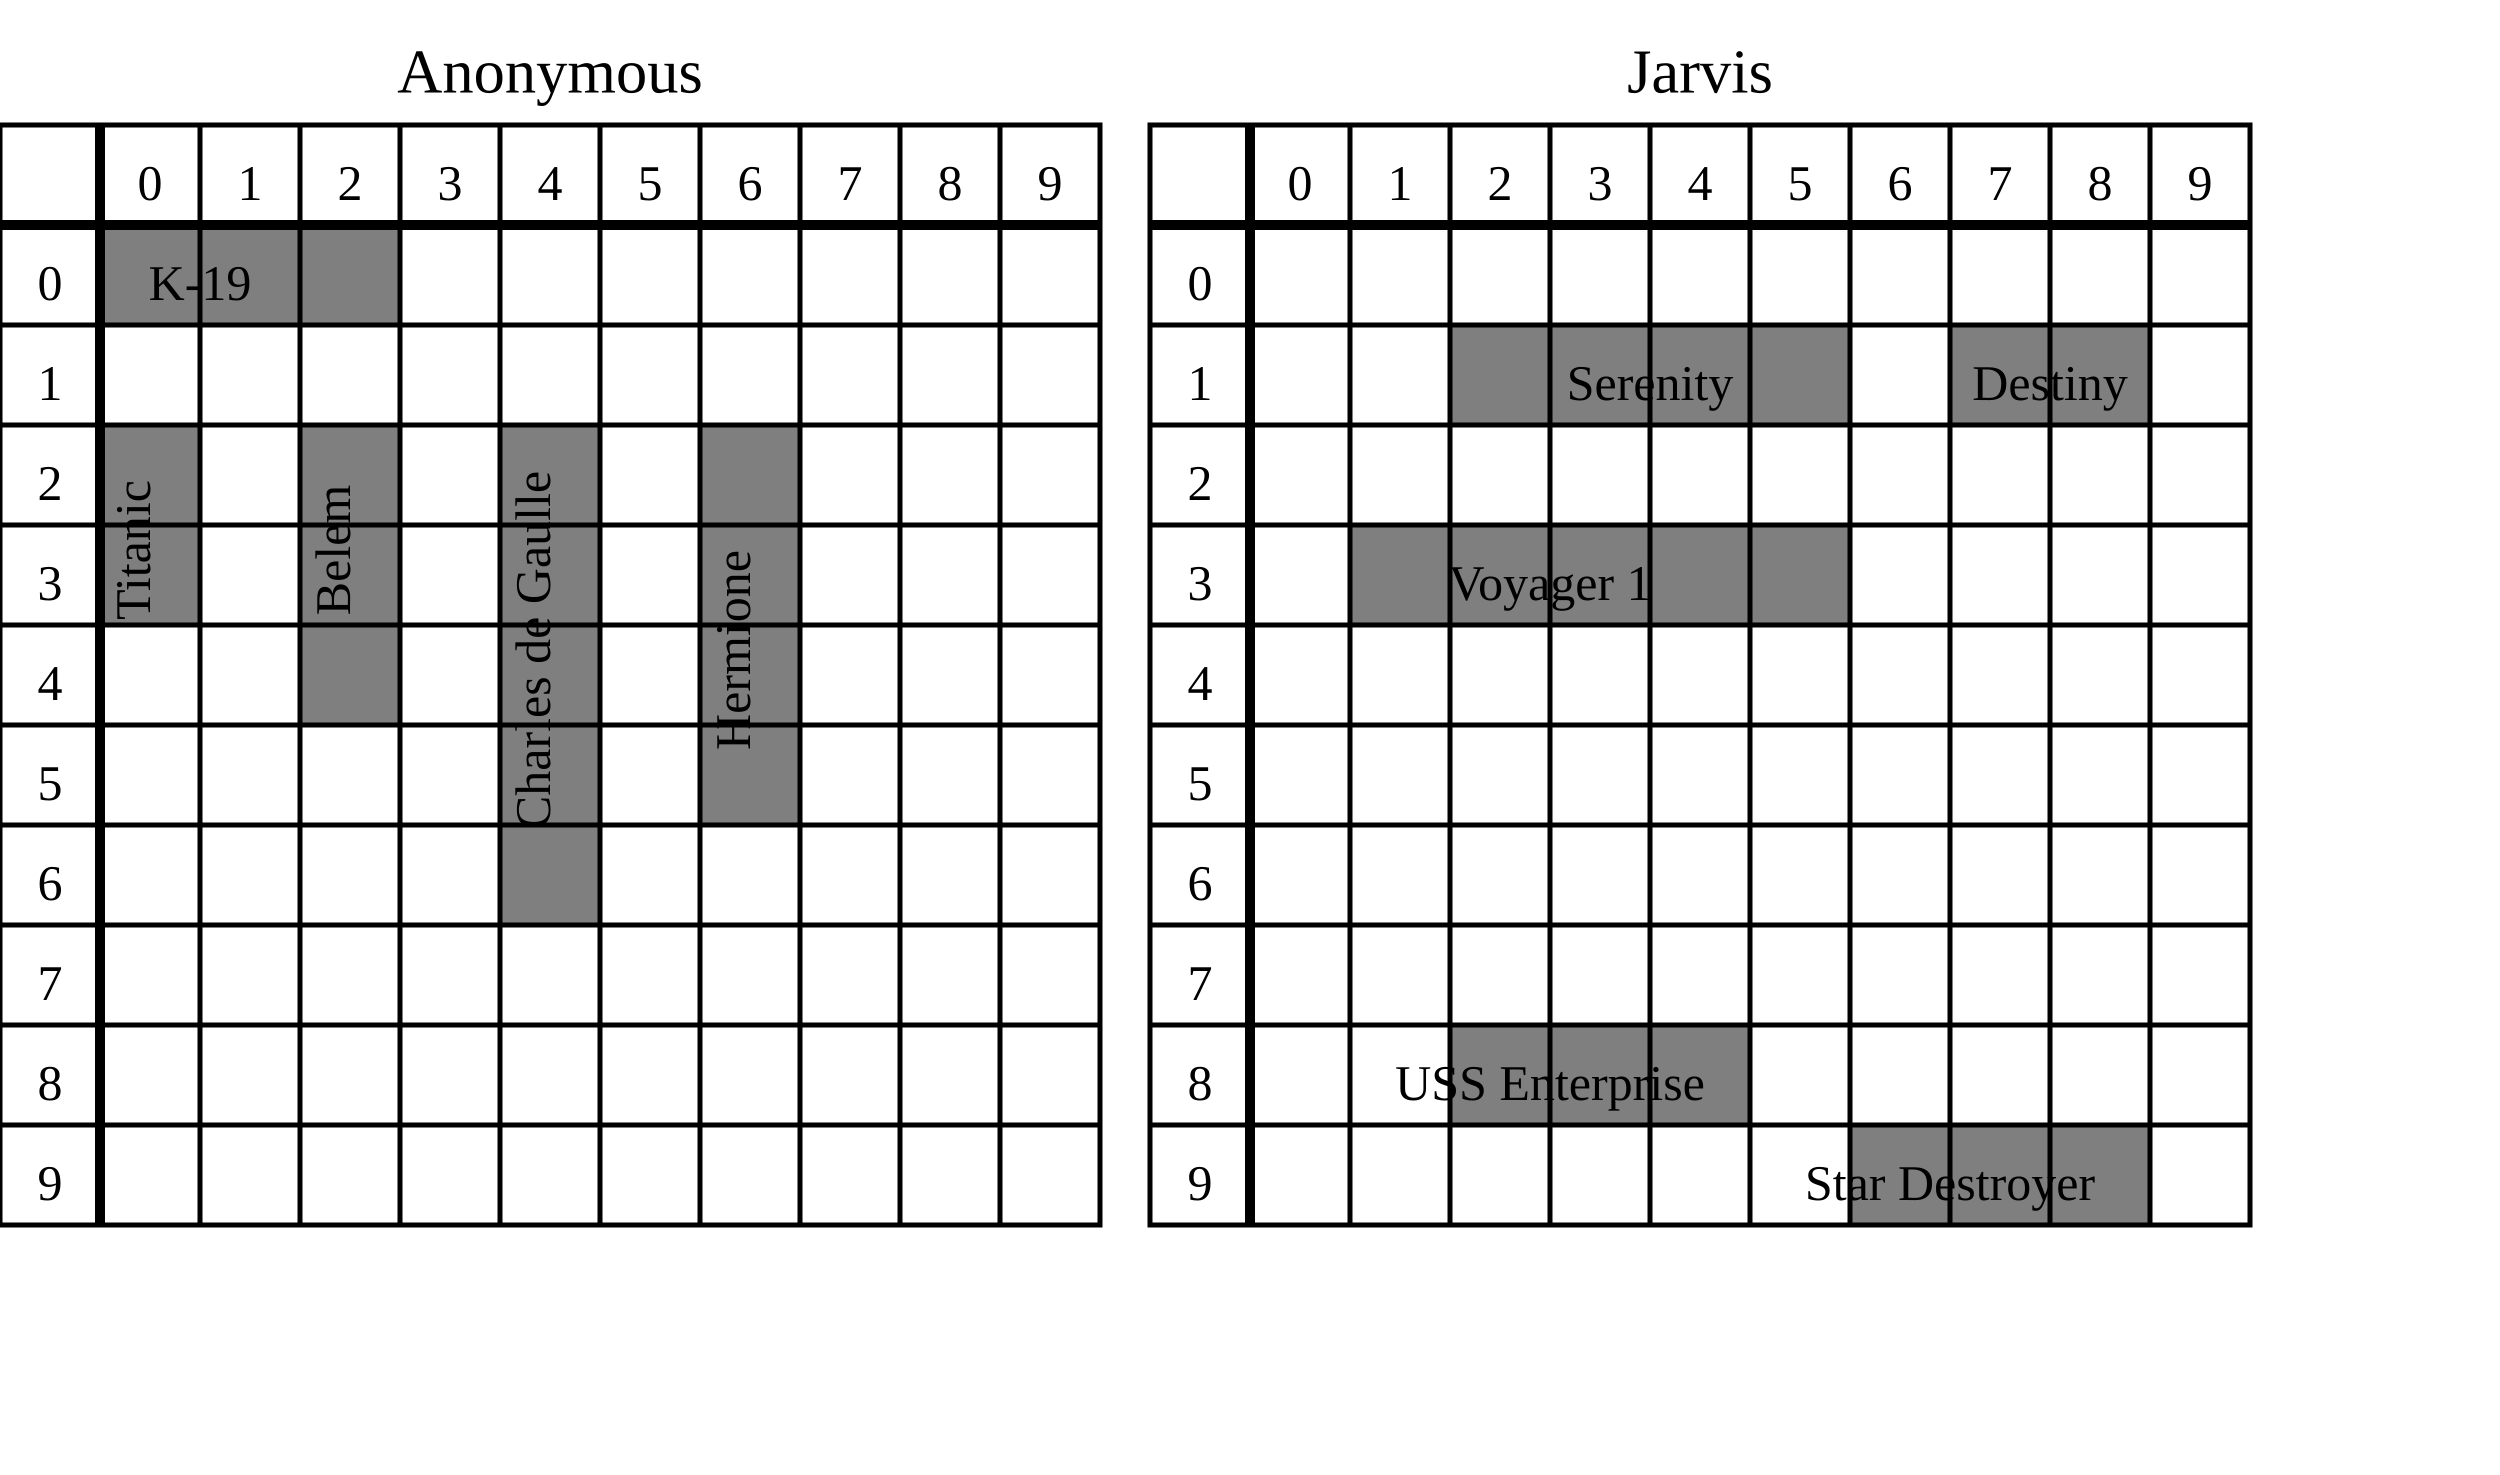
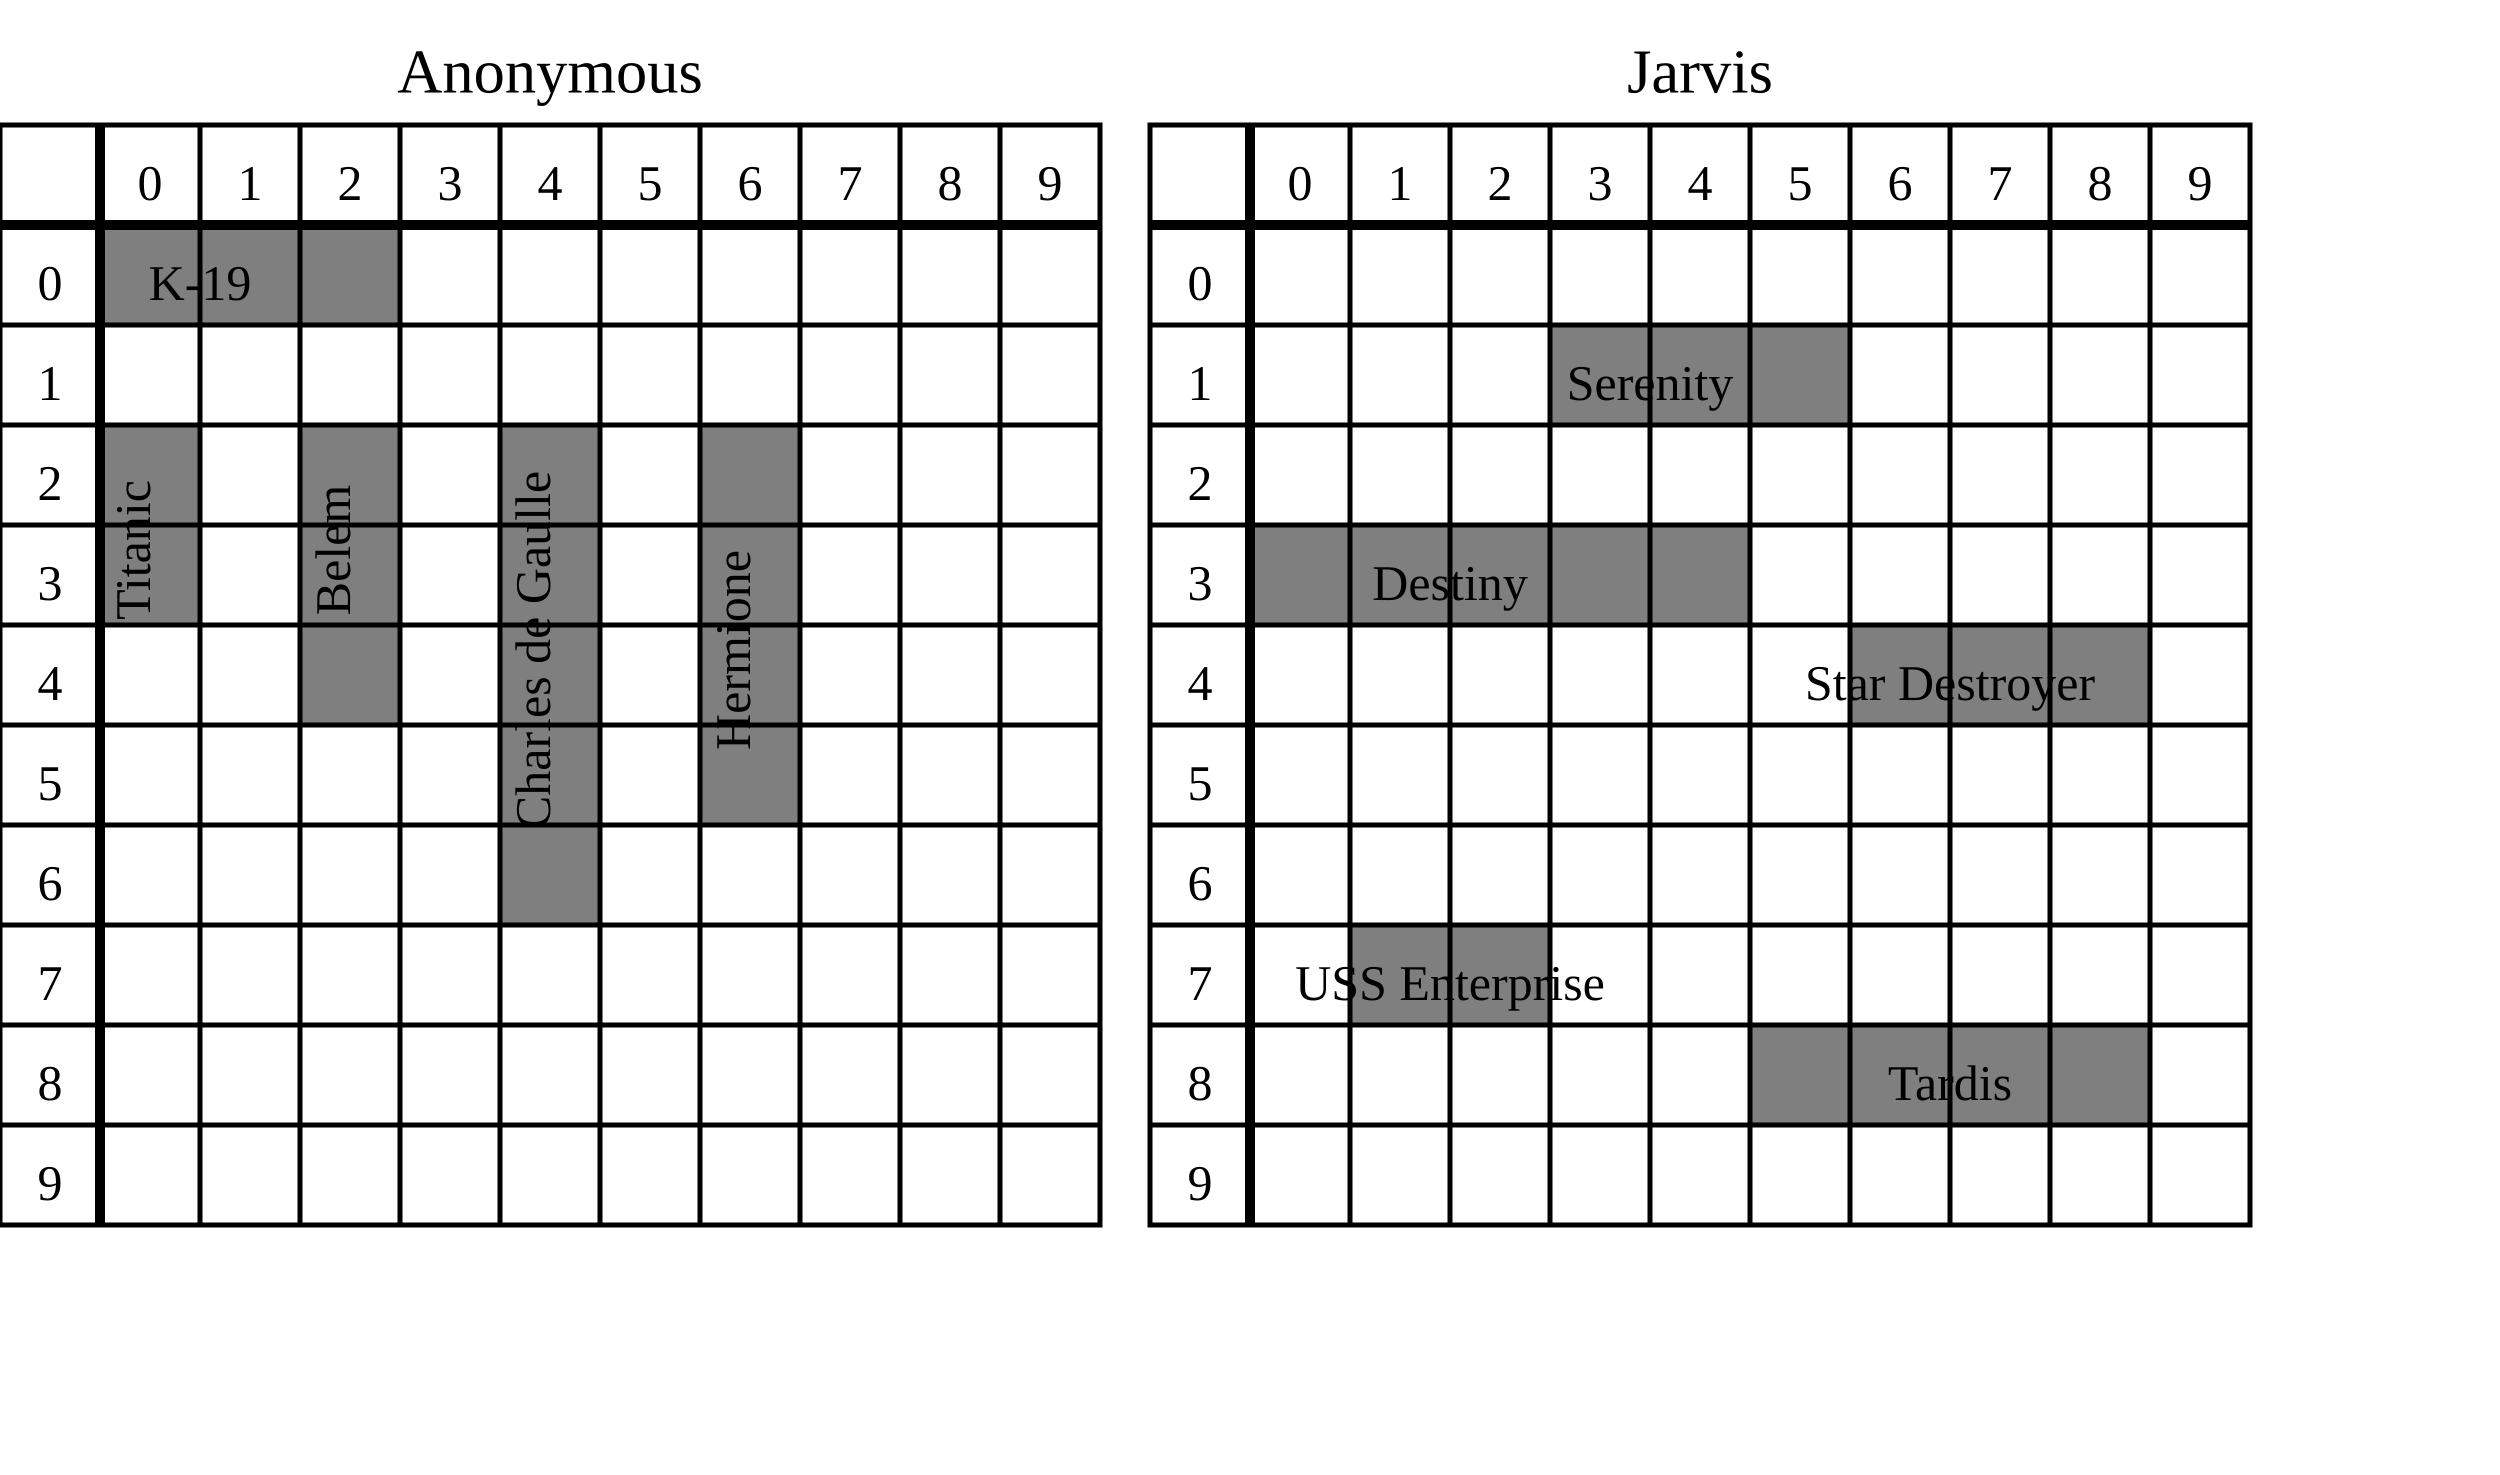
<svg xmlns="http://www.w3.org/2000/svg" version="1.1" width="1000" height="590">
  <text x="220" y="25" transform="translate(0, 12) " alignment-baseline="central" fill="" text-anchor="middle" font-size="25">Anonymous</text>
  <g transform="translate(0, 50)">
    <g>
      <rect x="0" y="0" width="440" height="440" style="fill:rgb(255,255,255);stroke-width:2;stroke:rgb(0,0,0)" />
      <line x1="40" y1="0" x2="40" y2="440" style="stroke:rgb(0,0,0);stroke-width:4" />
      <line x1="0" y1="40" x2="440" y2="40" style="stroke:rgb(0,0,0);stroke-width:4" />
      <line x1="80" y1="0" x2="80" y2="440" style="stroke:rgb(0,0,0);stroke-width:2" />
      <line x1="0" y1="80" x2="440" y2="80" style="stroke:rgb(0,0,0);stroke-width:2" />
      <line x1="120" y1="0" x2="120" y2="440" style="stroke:rgb(0,0,0);stroke-width:2" />
      <line x1="0" y1="120" x2="440" y2="120" style="stroke:rgb(0,0,0);stroke-width:2" />
      <line x1="160" y1="0" x2="160" y2="440" style="stroke:rgb(0,0,0);stroke-width:2" />
      <line x1="0" y1="160" x2="440" y2="160" style="stroke:rgb(0,0,0);stroke-width:2" />
      <line x1="200" y1="0" x2="200" y2="440" style="stroke:rgb(0,0,0);stroke-width:2" />
      <line x1="0" y1="200" x2="440" y2="200" style="stroke:rgb(0,0,0);stroke-width:2" />
      <line x1="240" y1="0" x2="240" y2="440" style="stroke:rgb(0,0,0);stroke-width:2" />
      <line x1="0" y1="240" x2="440" y2="240" style="stroke:rgb(0,0,0);stroke-width:2" />
      <line x1="280" y1="0" x2="280" y2="440" style="stroke:rgb(0,0,0);stroke-width:2" />
      <line x1="0" y1="280" x2="440" y2="280" style="stroke:rgb(0,0,0);stroke-width:2" />
      <line x1="320" y1="0" x2="320" y2="440" style="stroke:rgb(0,0,0);stroke-width:2" />
      <line x1="0" y1="320" x2="440" y2="320" style="stroke:rgb(0,0,0);stroke-width:2" />
      <line x1="360" y1="0" x2="360" y2="440" style="stroke:rgb(0,0,0);stroke-width:2" />
      <line x1="0" y1="360" x2="440" y2="360" style="stroke:rgb(0,0,0);stroke-width:2" />
      <line x1="400" y1="0" x2="400" y2="440" style="stroke:rgb(0,0,0);stroke-width:2" />
      <line x1="0" y1="400" x2="440" y2="400" style="stroke:rgb(0,0,0);stroke-width:2" />
      <text x="60" y="20" transform="translate(0, 10) " alignment-baseline="central" fill="" text-anchor="middle" font-size="20">0</text>
      <text x="20" y="60" transform="translate(0, 10) " alignment-baseline="central" fill="" text-anchor="middle" font-size="20">0</text>
      <text x="100" y="20" transform="translate(0, 10) " alignment-baseline="central" fill="" text-anchor="middle" font-size="20">1</text>
      <text x="20" y="100" transform="translate(0, 10) " alignment-baseline="central" fill="" text-anchor="middle" font-size="20">1</text>
      <text x="140" y="20" transform="translate(0, 10) " alignment-baseline="central" fill="" text-anchor="middle" font-size="20">2</text>
      <text x="20" y="140" transform="translate(0, 10) " alignment-baseline="central" fill="" text-anchor="middle" font-size="20">2</text>
      <text x="180" y="20" transform="translate(0, 10) " alignment-baseline="central" fill="" text-anchor="middle" font-size="20">3</text>
      <text x="20" y="180" transform="translate(0, 10) " alignment-baseline="central" fill="" text-anchor="middle" font-size="20">3</text>
      <text x="220" y="20" transform="translate(0, 10) " alignment-baseline="central" fill="" text-anchor="middle" font-size="20">4</text>
      <text x="20" y="220" transform="translate(0, 10) " alignment-baseline="central" fill="" text-anchor="middle" font-size="20">4</text>
      <text x="260" y="20" transform="translate(0, 10) " alignment-baseline="central" fill="" text-anchor="middle" font-size="20">5</text>
      <text x="20" y="260" transform="translate(0, 10) " alignment-baseline="central" fill="" text-anchor="middle" font-size="20">5</text>
      <text x="300" y="20" transform="translate(0, 10) " alignment-baseline="central" fill="" text-anchor="middle" font-size="20">6</text>
      <text x="20" y="300" transform="translate(0, 10) " alignment-baseline="central" fill="" text-anchor="middle" font-size="20">6</text>
      <text x="340" y="20" transform="translate(0, 10) " alignment-baseline="central" fill="" text-anchor="middle" font-size="20">7</text>
      <text x="20" y="340" transform="translate(0, 10) " alignment-baseline="central" fill="" text-anchor="middle" font-size="20">7</text>
      <text x="380" y="20" transform="translate(0, 10) " alignment-baseline="central" fill="" text-anchor="middle" font-size="20">8</text>
      <text x="20" y="380" transform="translate(0, 10) " alignment-baseline="central" fill="" text-anchor="middle" font-size="20">8</text>
      <text x="420" y="20" transform="translate(0, 10) " alignment-baseline="central" fill="" text-anchor="middle" font-size="20">9</text>
      <text x="20" y="420" transform="translate(0, 10) " alignment-baseline="central" fill="" text-anchor="middle" font-size="20">9</text>
    </g>
    <rect x="280" y="120" width="40" height="160" style="fill:rgb(0,0,0);fill-opacity:0.5;" />
    <text x="300" y="200" transform="translate(0, 10) rotate(-90, 300, 200)" alignment-baseline="central" fill="" text-anchor="middle" font-size="20">Hermione</text>
    <rect x="40" y="40" width="120" height="40" style="fill:rgb(0,0,0);fill-opacity:0.5;" />
    <text x="80" y="60" transform="translate(0, 10) " alignment-baseline="central" fill="" text-anchor="middle" font-size="20">K-19</text>
    <rect x="40" y="120" width="40" height="80" style="fill:rgb(0,0,0);fill-opacity:0.5;" />
    <text x="60" y="160" transform="translate(0, 10) rotate(-90, 60, 160)" alignment-baseline="central" fill="" text-anchor="middle" font-size="20">Titanic</text>
    <rect x="120" y="120" width="40" height="120" style="fill:rgb(0,0,0);fill-opacity:0.5;" />
    <text x="140" y="160" transform="translate(0, 10) rotate(-90, 140, 160)" alignment-baseline="central" fill="" text-anchor="middle" font-size="20">Belem</text>
    <rect x="200" y="120" width="40" height="200" style="fill:rgb(0,0,0);fill-opacity:0.5;" />
    <text x="220" y="200" transform="translate(0, 10) rotate(-90, 220, 200)" alignment-baseline="central" fill="" text-anchor="middle" font-size="20">Charles de Gaulle</text>
  </g>
  <text x="680" y="25" transform="translate(0, 12) " alignment-baseline="central" fill="" text-anchor="middle" font-size="25">Jarvis</text>
  <g transform="translate(460, 50)">
    <g>
      <rect x="0" y="0" width="440" height="440" style="fill:rgb(255,255,255);stroke-width:2;stroke:rgb(0,0,0)" />
      <line x1="40" y1="0" x2="40" y2="440" style="stroke:rgb(0,0,0);stroke-width:4" />
      <line x1="0" y1="40" x2="440" y2="40" style="stroke:rgb(0,0,0);stroke-width:4" />
      <line x1="80" y1="0" x2="80" y2="440" style="stroke:rgb(0,0,0);stroke-width:2" />
      <line x1="0" y1="80" x2="440" y2="80" style="stroke:rgb(0,0,0);stroke-width:2" />
      <line x1="120" y1="0" x2="120" y2="440" style="stroke:rgb(0,0,0);stroke-width:2" />
      <line x1="0" y1="120" x2="440" y2="120" style="stroke:rgb(0,0,0);stroke-width:2" />
      <line x1="160" y1="0" x2="160" y2="440" style="stroke:rgb(0,0,0);stroke-width:2" />
      <line x1="0" y1="160" x2="440" y2="160" style="stroke:rgb(0,0,0);stroke-width:2" />
      <line x1="200" y1="0" x2="200" y2="440" style="stroke:rgb(0,0,0);stroke-width:2" />
      <line x1="0" y1="200" x2="440" y2="200" style="stroke:rgb(0,0,0);stroke-width:2" />
      <line x1="240" y1="0" x2="240" y2="440" style="stroke:rgb(0,0,0);stroke-width:2" />
      <line x1="0" y1="240" x2="440" y2="240" style="stroke:rgb(0,0,0);stroke-width:2" />
      <line x1="280" y1="0" x2="280" y2="440" style="stroke:rgb(0,0,0);stroke-width:2" />
      <line x1="0" y1="280" x2="440" y2="280" style="stroke:rgb(0,0,0);stroke-width:2" />
      <line x1="320" y1="0" x2="320" y2="440" style="stroke:rgb(0,0,0);stroke-width:2" />
      <line x1="0" y1="320" x2="440" y2="320" style="stroke:rgb(0,0,0);stroke-width:2" />
      <line x1="360" y1="0" x2="360" y2="440" style="stroke:rgb(0,0,0);stroke-width:2" />
      <line x1="0" y1="360" x2="440" y2="360" style="stroke:rgb(0,0,0);stroke-width:2" />
      <line x1="400" y1="0" x2="400" y2="440" style="stroke:rgb(0,0,0);stroke-width:2" />
      <line x1="0" y1="400" x2="440" y2="400" style="stroke:rgb(0,0,0);stroke-width:2" />
      <text x="60" y="20" transform="translate(0, 10) " alignment-baseline="central" fill="" text-anchor="middle" font-size="20">0</text>
      <text x="20" y="60" transform="translate(0, 10) " alignment-baseline="central" fill="" text-anchor="middle" font-size="20">0</text>
      <text x="100" y="20" transform="translate(0, 10) " alignment-baseline="central" fill="" text-anchor="middle" font-size="20">1</text>
      <text x="20" y="100" transform="translate(0, 10) " alignment-baseline="central" fill="" text-anchor="middle" font-size="20">1</text>
      <text x="140" y="20" transform="translate(0, 10) " alignment-baseline="central" fill="" text-anchor="middle" font-size="20">2</text>
      <text x="20" y="140" transform="translate(0, 10) " alignment-baseline="central" fill="" text-anchor="middle" font-size="20">2</text>
      <text x="180" y="20" transform="translate(0, 10) " alignment-baseline="central" fill="" text-anchor="middle" font-size="20">3</text>
      <text x="20" y="180" transform="translate(0, 10) " alignment-baseline="central" fill="" text-anchor="middle" font-size="20">3</text>
      <text x="220" y="20" transform="translate(0, 10) " alignment-baseline="central" fill="" text-anchor="middle" font-size="20">4</text>
      <text x="20" y="220" transform="translate(0, 10) " alignment-baseline="central" fill="" text-anchor="middle" font-size="20">4</text>
      <text x="260" y="20" transform="translate(0, 10) " alignment-baseline="central" fill="" text-anchor="middle" font-size="20">5</text>
      <text x="20" y="260" transform="translate(0, 10) " alignment-baseline="central" fill="" text-anchor="middle" font-size="20">5</text>
      <text x="300" y="20" transform="translate(0, 10) " alignment-baseline="central" fill="" text-anchor="middle" font-size="20">6</text>
      <text x="20" y="300" transform="translate(0, 10) " alignment-baseline="central" fill="" text-anchor="middle" font-size="20">6</text>
      <text x="340" y="20" transform="translate(0, 10) " alignment-baseline="central" fill="" text-anchor="middle" font-size="20">7</text>
      <text x="20" y="340" transform="translate(0, 10) " alignment-baseline="central" fill="" text-anchor="middle" font-size="20">7</text>
      <text x="380" y="20" transform="translate(0, 10) " alignment-baseline="central" fill="" text-anchor="middle" font-size="20">8</text>
      <text x="20" y="380" transform="translate(0, 10) " alignment-baseline="central" fill="" text-anchor="middle" font-size="20">8</text>
      <text x="420" y="20" transform="translate(0, 10) " alignment-baseline="central" fill="" text-anchor="middle" font-size="20">9</text>
      <text x="20" y="420" transform="translate(0, 10) " alignment-baseline="central" fill="" text-anchor="middle" font-size="20">9</text>
    </g>
-     <rect x="120" y="80" width="160" height="40" style="fill:rgb(0,0,0);fill-opacity:0.5;" />
+     <rect x="240" y="360" width="160" height="40" style="fill:rgb(0,0,0);fill-opacity:0.5;" />
+     <text x="320" y="380" transform="translate(0, 10) " alignment-baseline="central" fill="" text-anchor="middle" font-size="20">Tardis</text>
+     <rect x="160" y="80" width="120" height="40" style="fill:rgb(0,0,0);fill-opacity:0.5;" />
    <text x="200" y="100" transform="translate(0, 10) " alignment-baseline="central" fill="" text-anchor="middle" font-size="20">Serenity</text>
-     <rect x="280" y="400" width="120" height="40" style="fill:rgb(0,0,0);fill-opacity:0.5;" />
-     <text x="320" y="420" transform="translate(0, 10) " alignment-baseline="central" fill="" text-anchor="middle" font-size="20">Star Destroyer</text>
-     <rect x="320" y="80" width="80" height="40" style="fill:rgb(0,0,0);fill-opacity:0.5;" />
-     <text x="360" y="100" transform="translate(0, 10) " alignment-baseline="central" fill="" text-anchor="middle" font-size="20">Destiny</text>
-     <rect x="120" y="360" width="120" height="40" style="fill:rgb(0,0,0);fill-opacity:0.5;" />
-     <text x="160" y="380" transform="translate(0, 10) " alignment-baseline="central" fill="" text-anchor="middle" font-size="20">USS Enterprise</text>
-     <rect x="80" y="160" width="200" height="40" style="fill:rgb(0,0,0);fill-opacity:0.5;" />
-     <text x="160" y="180" transform="translate(0, 10) " alignment-baseline="central" fill="" text-anchor="middle" font-size="20">Voyager 1</text>
+     <rect x="80" y="320" width="80" height="40" style="fill:rgb(0,0,0);fill-opacity:0.5;" />
+     <text x="120" y="340" transform="translate(0, 10) " alignment-baseline="central" fill="" text-anchor="middle" font-size="20">USS Enterprise</text>
+     <rect x="280" y="200" width="120" height="40" style="fill:rgb(0,0,0);fill-opacity:0.5;" />
+     <text x="320" y="220" transform="translate(0, 10) " alignment-baseline="central" fill="" text-anchor="middle" font-size="20">Star Destroyer</text>
+     <rect x="40" y="160" width="200" height="40" style="fill:rgb(0,0,0);fill-opacity:0.5;" />
+     <text x="120" y="180" transform="translate(0, 10) " alignment-baseline="central" fill="" text-anchor="middle" font-size="20">Destiny</text>
  </g>
</svg>
